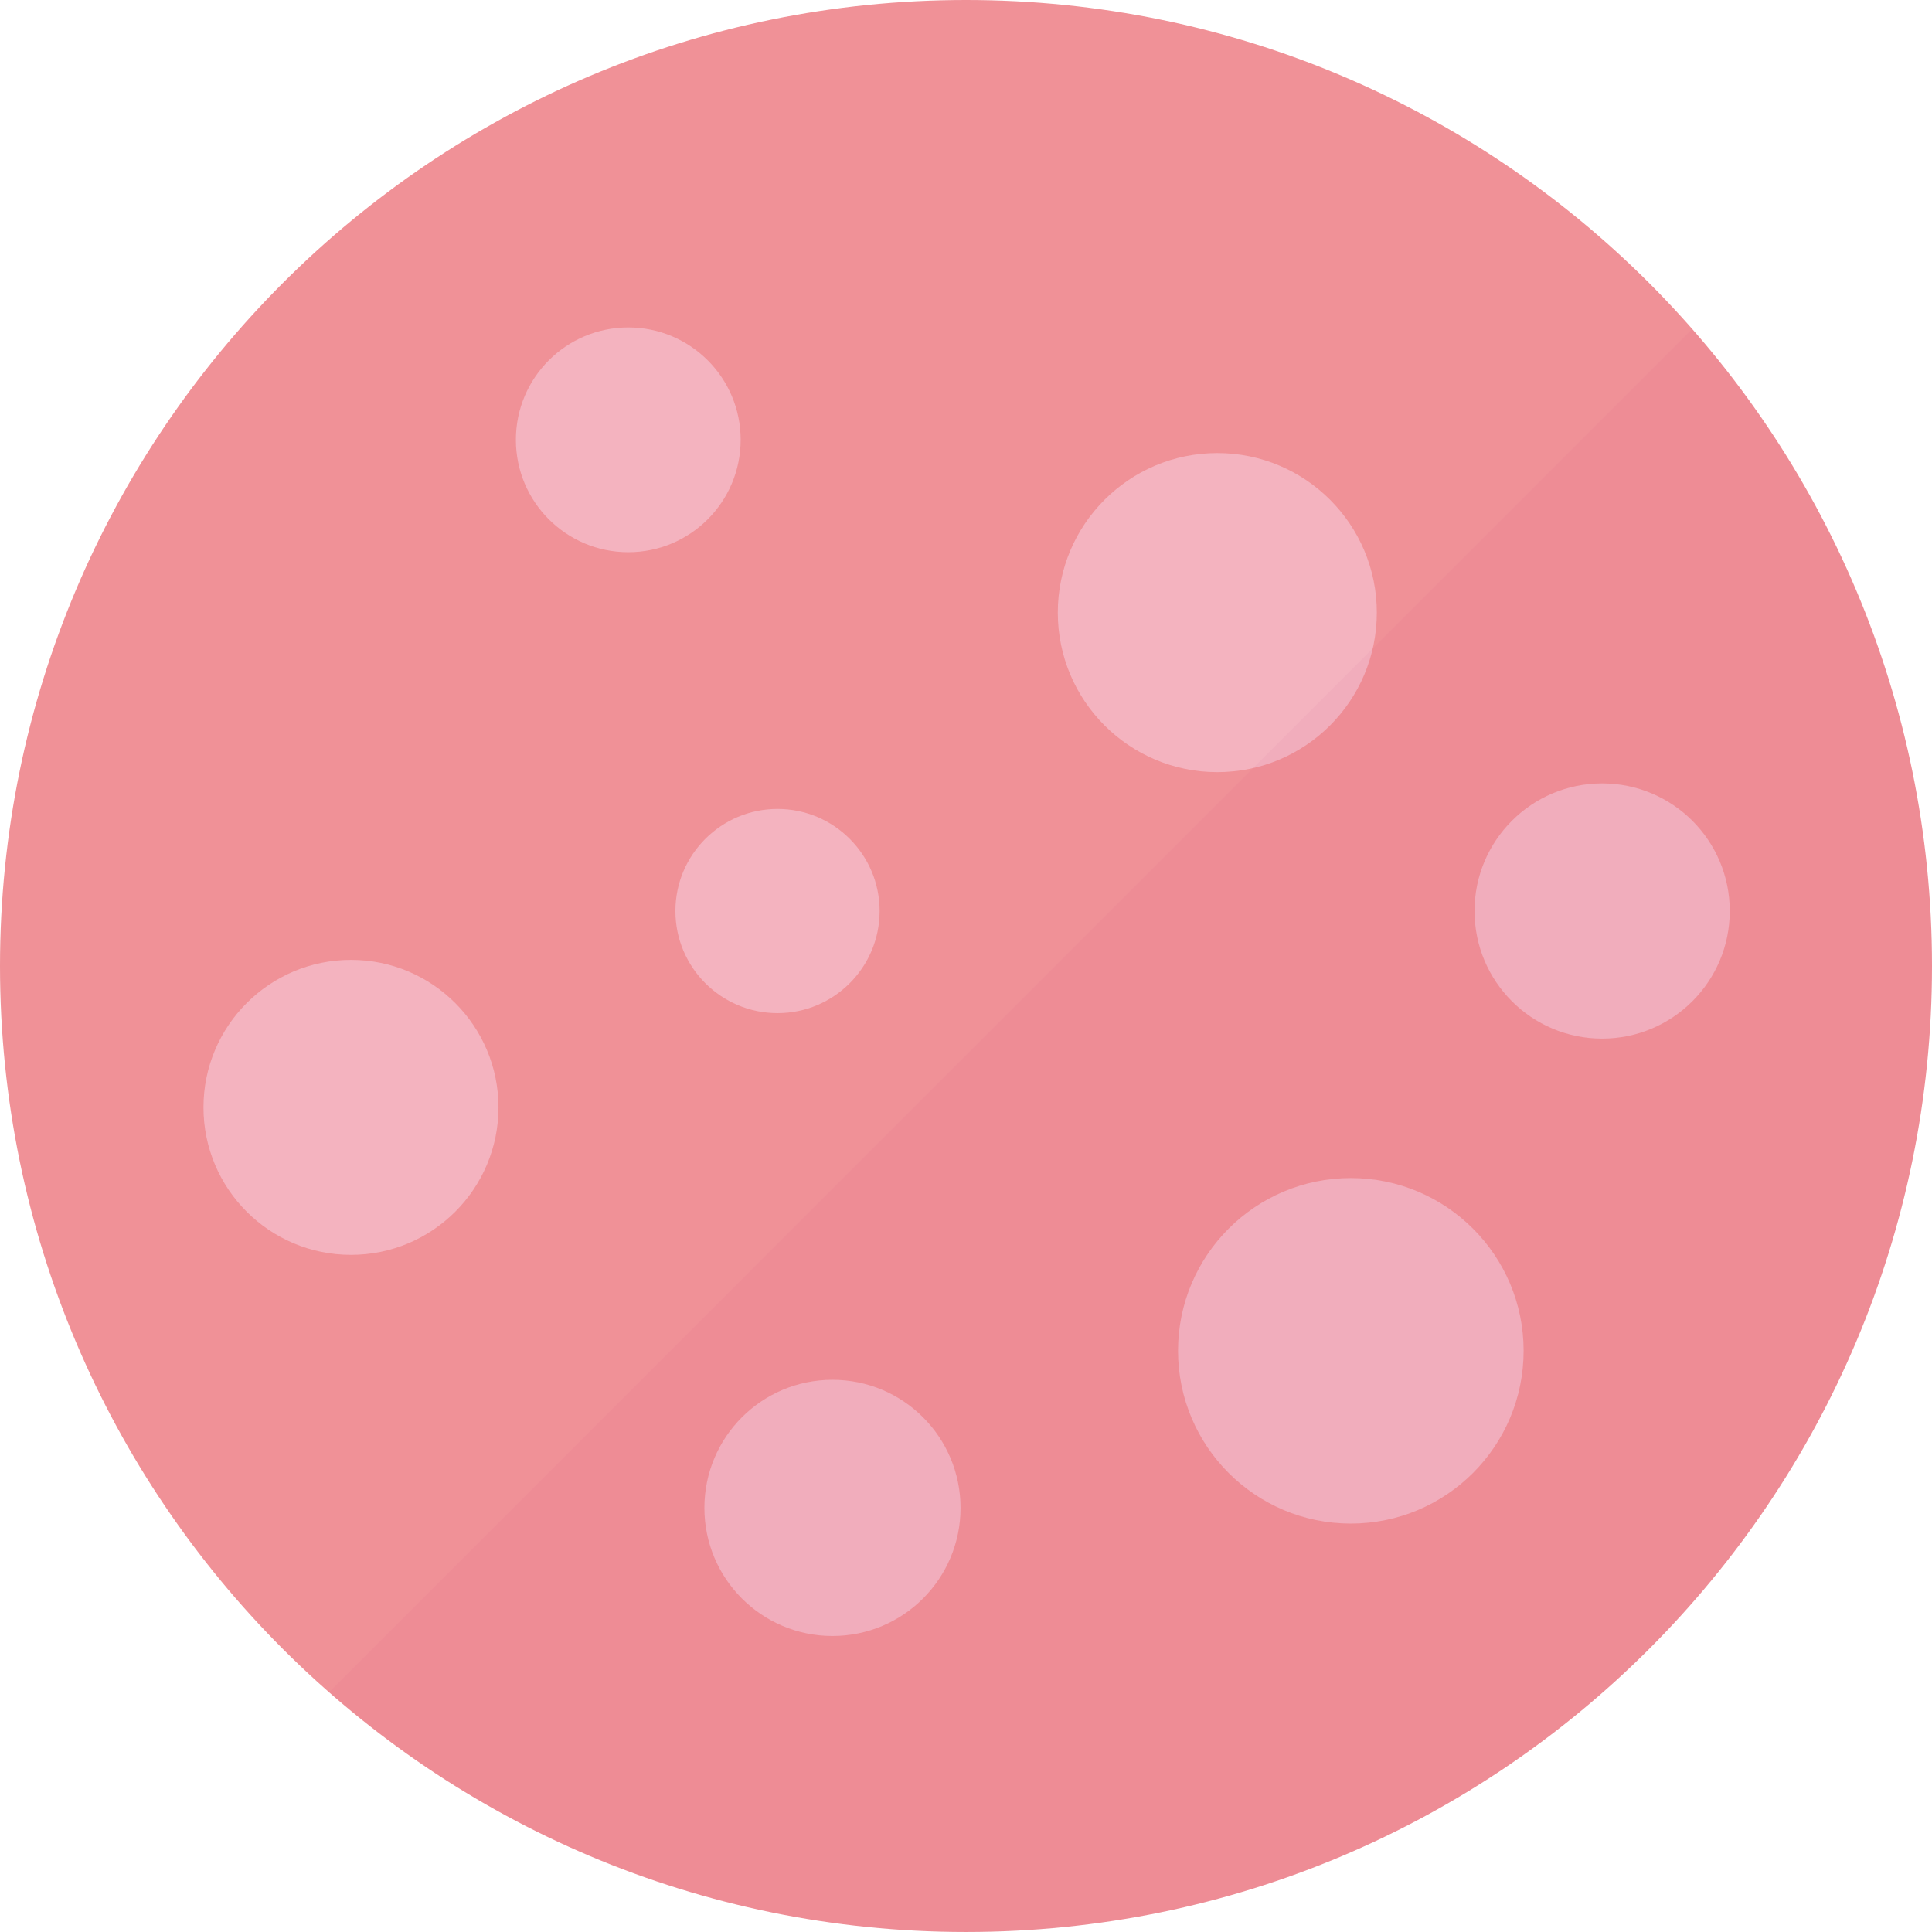
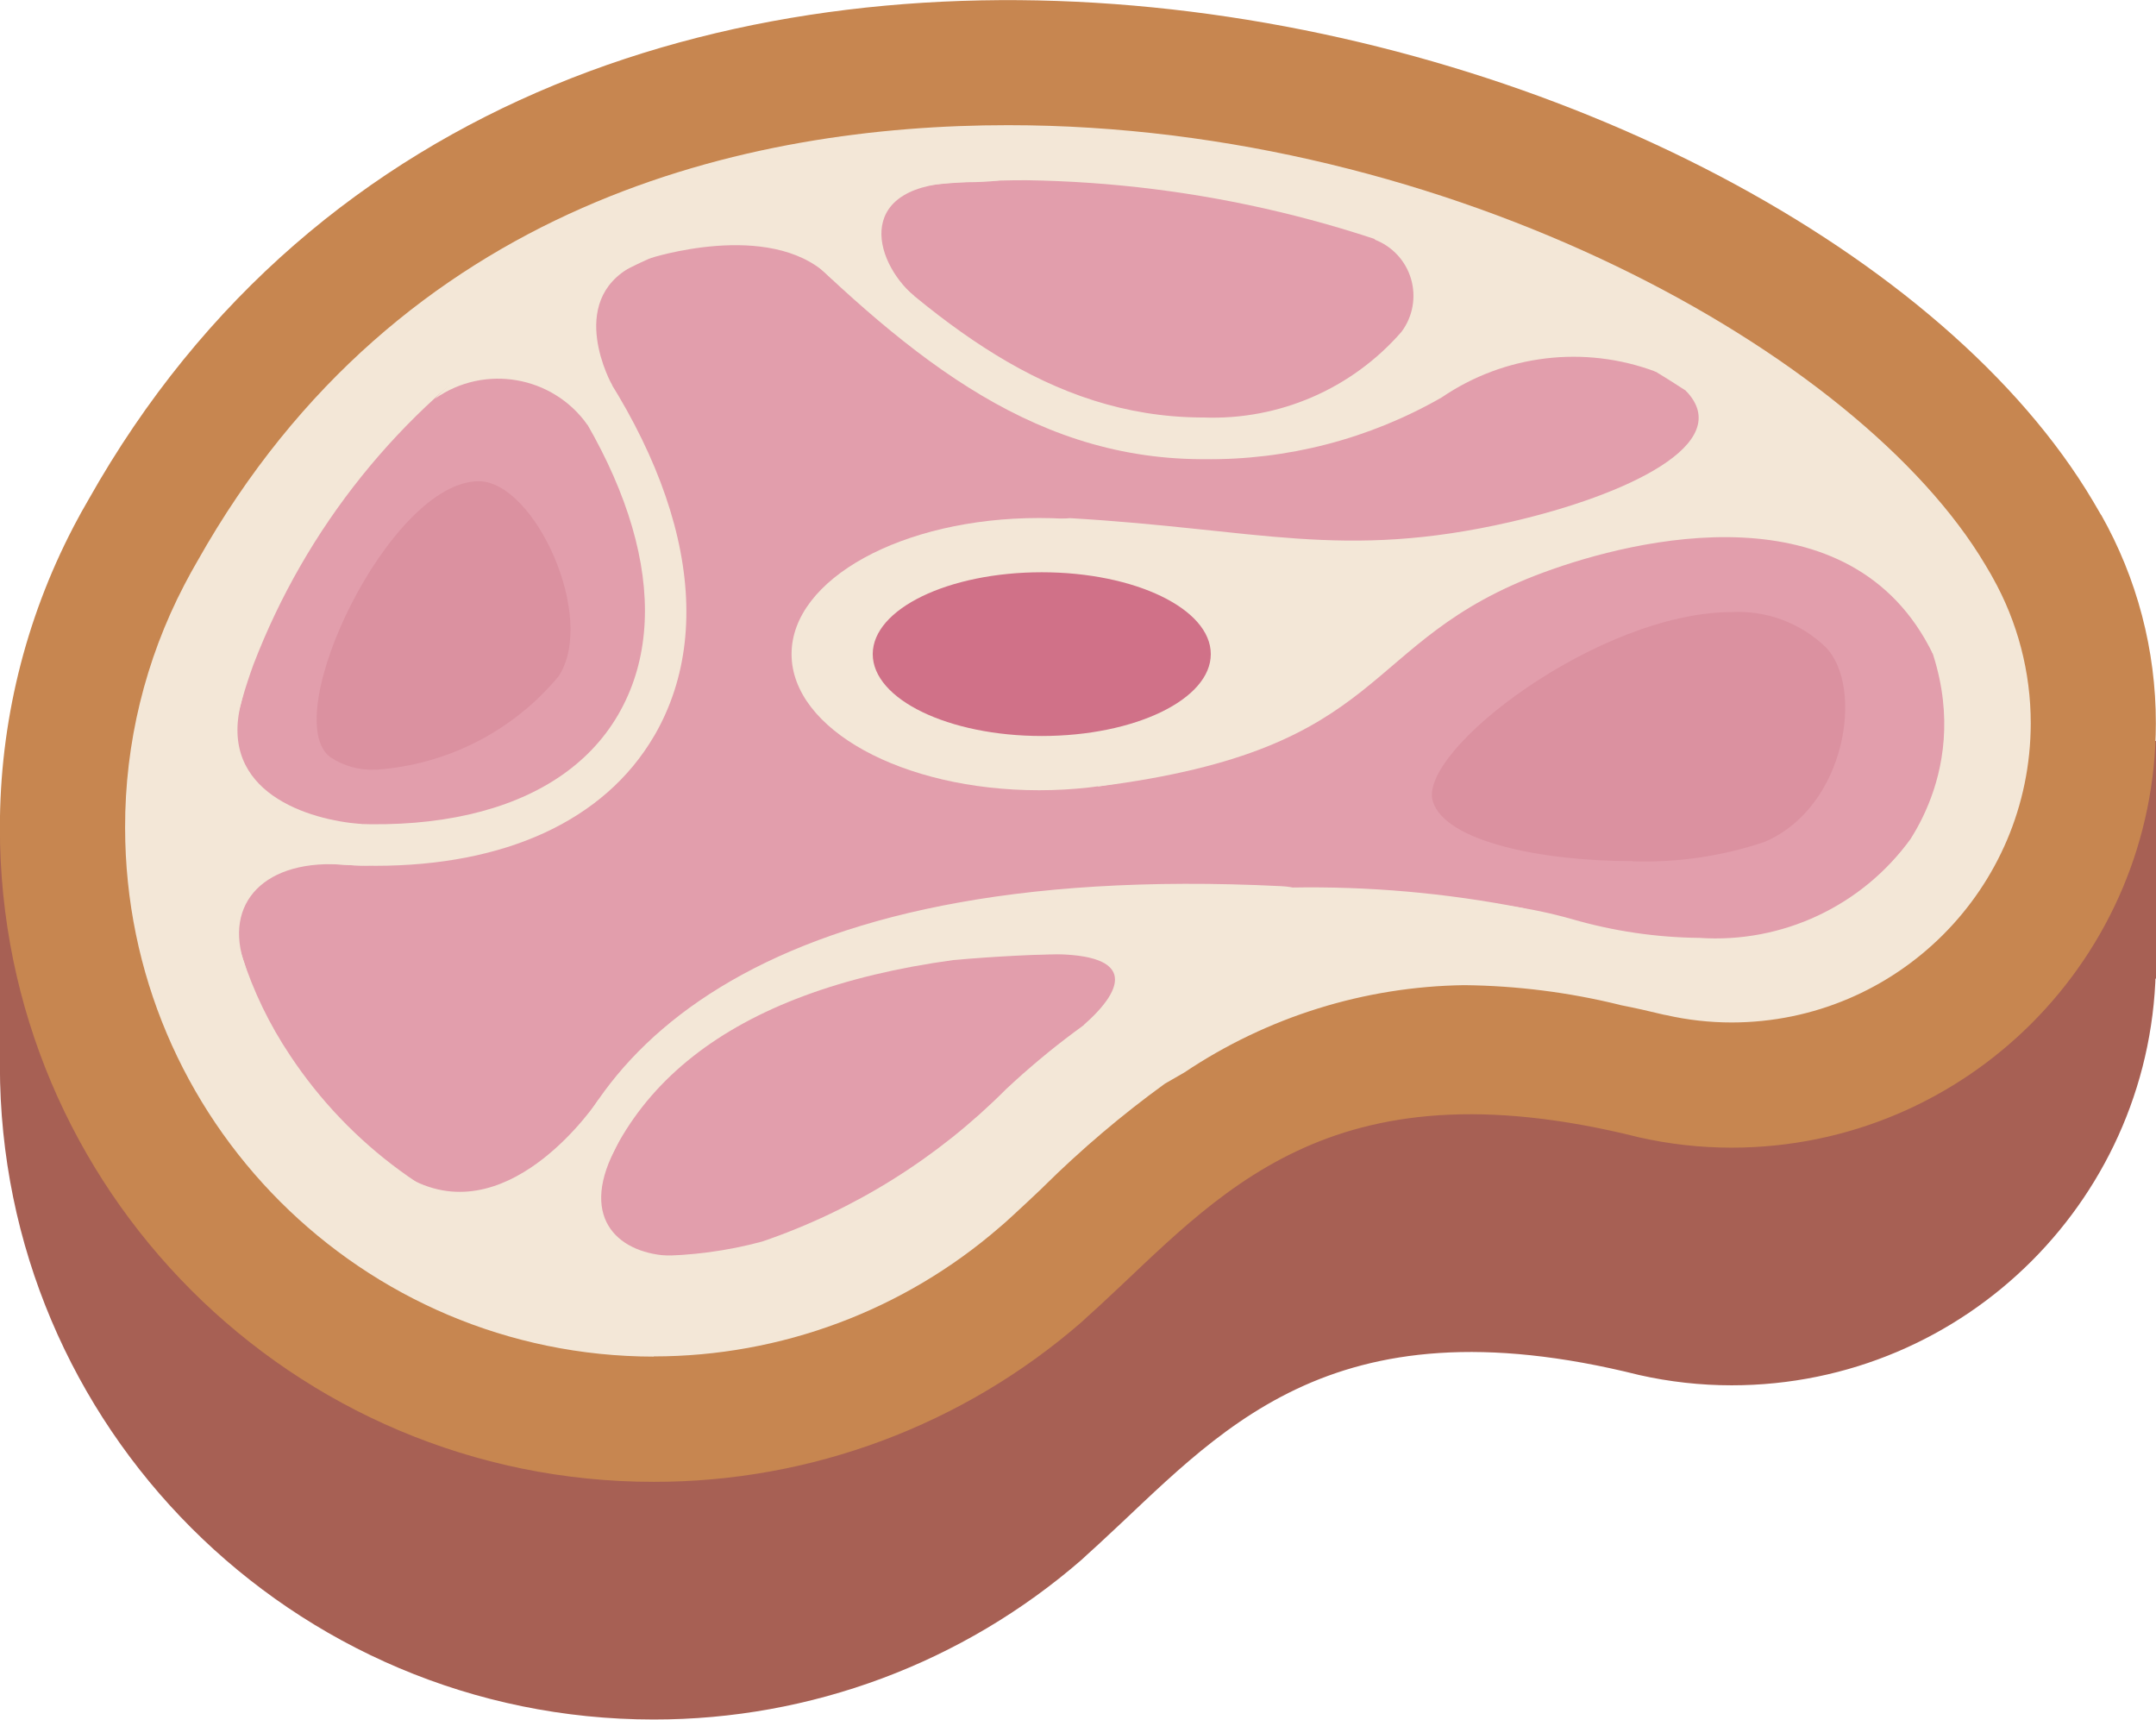
- <svg xmlns="http://www.w3.org/2000/svg" height="800px" width="800px" version="1.1" id="_x35_" viewBox="0 0 512 512" xml:space="preserve">
-   <g>
-     <g>
-       <path style="fill:#F09197;" d="M512,256.002c0,141.377-114.617,255.994-256.002,255.994S0,397.379,0,256.002    C0,114.61,114.613,0,255.998,0S512,114.61,512,256.002z" />
-       <path style="fill:#F4B3BF;" d="M403.774,357.972c0,25.294-20.512,45.79-45.79,45.79c-25.294,0-45.79-20.496-45.79-45.79    c0-25.278,20.496-45.775,45.79-45.775C383.262,312.198,403.774,332.694,403.774,357.972z" />
-       <path style="fill:#F4B3BF;" d="M233.11,241.43c0,14.947-12.12,27.06-27.052,27.06c-14.933,0-27.068-12.113-27.068-27.06    c0-14.94,12.136-27.053,27.068-27.053C220.99,214.377,233.11,226.49,233.11,241.43z" />
-       <path style="fill:#F4B3BF;" d="M458.406,241.43c0,18.684-15.158,33.812-33.82,33.812c-18.677,0-33.82-15.128-33.82-33.812    c0-18.685,15.143-33.82,33.82-33.82C443.247,207.61,458.406,222.745,458.406,241.43z" />
-       <path style="fill:#F4B3BF;" d="M364.871,162.347c0,23.354-18.933,42.278-42.271,42.278c-23.339,0-42.271-18.925-42.271-42.278    c0-23.361,18.932-42.278,42.271-42.278C345.938,120.068,364.871,138.986,364.871,162.347z" />
-       <path style="fill:#F4B3BF;" d="M254.554,399.612c0,18.752-15.188,33.94-33.94,33.94c-18.752,0-33.94-15.188-33.94-33.94    c0-18.759,15.188-33.948,33.94-33.948C239.366,365.664,254.554,380.852,254.554,399.612z" />
-       <path style="fill:#F4B3BF;" d="M196.283,116.55c0,16.466-13.338,29.789-29.774,29.789c-16.452,0-29.794-13.324-29.794-29.789    c0-16.444,13.342-29.775,29.794-29.775C182.945,86.775,196.283,100.106,196.283,116.55z" />
-       <path style="fill:#F4B3BF;" d="M132.102,293.468c0,21.601-17.508,39.082-39.079,39.082c-21.598,0-39.098-17.481-39.098-39.082    c0-21.594,17.5-39.091,39.098-39.091C114.595,254.377,132.102,271.874,132.102,293.468z" />
-     </g>
-     <g style="opacity:0.04;">
-       <path style="fill:#AA266E;" d="M87.238,448.409c45.06,39.557,104.083,63.587,168.76,63.587    C397.383,511.996,512,397.379,512,256.002c0-64.677-24.045-123.7-63.595-168.776L87.238,448.409z" />
-     </g>
+ <svg xmlns="http://www.w3.org/2000/svg" width="43.291" height="34.52" viewBox="0 0 43.291 34.52">
+   <g id="jambon" transform="translate(-37.688 486.041)">
+     <path id="path656" d="M79.879-470.932l-.008-.012-.158-.269c-5.922-9.969-31.008-16.451-40.253-.019-.1.171-.193.343-.285.515l-.017.032h0a13.049,13.049,0,0,0-1.472,6.036,13.127,13.127,0,0,0,13.126,13.127,13.084,13.084,0,0,0,8.594-3.207h0l.108-.1.23-.209c2.4-2.2,4.568-4.973,10.856-3.4v0a8.435,8.435,0,0,0,1.858.207,8.517,8.517,0,0,0,8.518-8.517,8.489,8.489,0,0,0-1.1-4.189" fill="#a76054" />
+     <path id="path658" d="M44.321-464.743H37.688v-4.608h6.633v4.608" fill="#a76054" />
+     <path id="path660" d="M74.346-466.395h6.633v-4.772H74.346Z" fill="#a76054" />
+     <path id="path662" d="M79.879-475.7l-.008-.012-.158-.271c-5.922-9.969-31.008-16.451-40.253-.019-.1.169-.193.341-.285.515l-.017.033h0a13.042,13.042,0,0,0-1.472,6.033,13.126,13.126,0,0,0,13.126,13.128,13.071,13.071,0,0,0,8.594-3.208l0,0,.108-.1.23-.208c2.4-2.205,4.568-4.976,10.856-3.4v0a8.433,8.433,0,0,0,1.858.207,8.519,8.519,0,0,0,8.518-8.519,8.484,8.484,0,0,0-1.1-4.188" fill="#c78650" />
+     <path id="path664" d="M50.815-458.807A10.627,10.627,0,0,1,40.2-469.422a10.485,10.485,0,0,1,1.189-4.877l.023-.043c.07-.137.145-.269.22-.4l.019-.033c4.069-7.233,11.1-8.753,16.279-8.753,8.88,0,17.1,4.583,19.621,8.825l.111.188.033.06a5.963,5.963,0,0,1,.769,2.94,6.011,6.011,0,0,1-6.005,6,5.94,5.94,0,0,1-1.313-.147l-.049-.009c-.308-.075-.6-.14-.867-.192l-.028-.008a13.665,13.665,0,0,0-3.113-.393,10.346,10.346,0,0,0-5.617,1.751l-.394.227a20.918,20.918,0,0,0-2.44,2.071l-.033.033c-.187.176-.372.352-.56.524l-.177.161-.108.093a10.608,10.608,0,0,1-6.946,2.593" fill="#f3e7d7" />
+     <path id="path666" d="M76.056-469.206a4.835,4.835,0,0,1-4.247,1.993,9.516,9.516,0,0,1-2.554-.376,9.631,9.631,0,0,0-2.61-.363,10.532,10.532,0,0,0-2.931.431,13.819,13.819,0,0,0-1.877.689q-.537.238-1.09.527a15.838,15.838,0,0,0-2.862,2.133,12.706,12.706,0,0,1-4.893,3.055,8.338,8.338,0,0,1-2.157.287h0a8.3,8.3,0,0,1-1.436-.125,7.9,7.9,0,0,1-.817-.184,9.083,9.083,0,0,1-5.071-3.717,7.941,7.941,0,0,1-1.339-4.167,8.131,8.131,0,0,1,.011-.856,10.075,10.075,0,0,1,.594-2.821,14.1,14.1,0,0,1,5.391-6.713c.229-.159.466-.312.707-.456a16.681,16.681,0,0,1,3.937-1.76l.26-.075c.315-.089.631-.171.948-.24a19.182,19.182,0,0,1,4.274-.479,23.371,23.371,0,0,1,9.921,2.372c.4.187.773.377,1.134.569h0a28.152,28.152,0,0,1,3.611,2.267c.292.215.56.429.807.641a11.677,11.677,0,0,1,1.21,1.163c2.615,2.908,1.692,5.235,1.078,6.205" fill="#e29eac" />
+     <path id="path668" d="M70.935-478.579a4.7,4.7,0,0,0-4.3.517,9.359,9.359,0,0,1-4.782,1.239H61.8c-3.524-.02-6.019-2.2-8.728-4.881.315-.089.632-.171.948-.24,2.448,2.388,4.739,4.265,7.785,4.284h.046a5.017,5.017,0,0,0,3.979-1.721,1.207,1.207,0,0,0-.548-1.853c.81-.315,5.471,1.5,5.655,2.656" fill="#f3e7d7" />
+     <path id="path670" d="M50.823-471.268c-1,1.711-3.006,2.608-5.6,2.608a14.079,14.079,0,0,1-3.052-.363,8.132,8.132,0,0,1,.011-.856c3.747.888,6.733.223,7.917-1.812,1.161-1.993.415-4.832-1.932-7.723.229-.159.466-.312.707-.456,2.522,3.155,3.279,6.316,1.951,8.6" fill="#f3e7d7" />
+     <path id="path672" d="M63.713-467.52a13.819,13.819,0,0,0-1.877.689,33.07,33.07,0,0,0-5.005.063c-4.5.615-6.976,2.615-7.434,5.813a7.9,7.9,0,0,1-.818-.184c.527-3.537,4.051-7.643,14.823-7.113,1.139.057-.752.665.311.732" fill="#f3e7d7" />
+     <path id="path674" d="M76.5-472.91c-1.642-3.376-5.983-2.316-7.809-1.643-3.771,1.385-3,3.544-8.951,4.3a24.9,24.9,0,0,1-2.746-4.907,7.464,7.464,0,0,1,2.177-.479c3.77.217,5.461.851,8.844.077,2.328-.535,4.554-1.579,3.521-2.637.893-.267,4.965,3.895,4.965,5.292" fill="#f3e7d7" />
+     <path id="path676" d="M46.429-478.042a2.2,2.2,0,0,1,3.056.532l.494-.8s-.943-1.676.411-2.389c.69-.363-.715-.575-.715-.575l-3.246,3.228" fill="#f3e7d7" />
+     <path id="path678" d="M44.934-469.5c-1.025-.076-2.881-.623-2.4-2.447.362-1.377-.848-.672-.848-.672l-.681,3.648,1.362,2.9s.457.012.238-.6c-.442-1.235.391-2.152,2.048-2.007s.28-.821.28-.821" fill="#f3e7d7" />
+     <path id="path680" d="M51.175-460.83c-1.032-.027-1.861-.712-1.15-2.115s-.327-1.012-.327-1.012-1.71,2.589-3.677,1.629c-2.13-1.04,1.956,1.925,1.956,1.925l3.2-.428" fill="#f3e7d7" />
+     <path id="path682" d="M59.447-465.463c.847-.745,1.085-1.479-.871-1.42-1.641.051.422-.768.422-.768a22.073,22.073,0,0,1,9.255-.164c2.344.572-8.267,2.643-8.267,2.643l-.539-.291" fill="#f3e7d7" />
+     <path id="path684" d="M56.036-480.105c-.823-.712-1.22-2.267,1.029-2.277s-.087-.653-.087-.653l-2.077.227-1.659.387-2.978,1.153.472.413s2.385-.776,3.57.333c1.054.984,1.73.417,1.73.417" fill="#f3e7d7" />
+     <path id="path686" d="M63.523-472.91c0,1.509-2.226,2.733-4.971,2.733s-4.97-1.224-4.97-2.733,2.226-2.732,4.97-2.732,4.971,1.223,4.971,2.732" fill="#f3e7d7" />
+     <path id="path688" d="M62-472.91c0,.908-1.52,1.644-3.394,1.644s-3.394-.736-3.394-1.644,1.52-1.643,3.394-1.643S62-473.818,62-472.91" fill="#d07188" />
+     <path id="path690" d="M70.458-468.754c-1.809,0-3.751-.391-4-1.2-.311-1.008,3.325-3.8,6.012-3.8a2.528,2.528,0,0,1,1.877.705c.774.788.419,3.213-1.233,3.911a7.535,7.535,0,0,1-2.655.387" fill="#db91a0" />
+     <path id="path692" d="M45.233-470.59a1.521,1.521,0,0,1-.911-.249c-1.07-.793,1.187-5.541,2.979-5.541,1.119,0,2.374,2.724,1.607,3.911a5.229,5.229,0,0,1-3.675,1.88" fill="#db91a0" />
  </g>
</svg>
